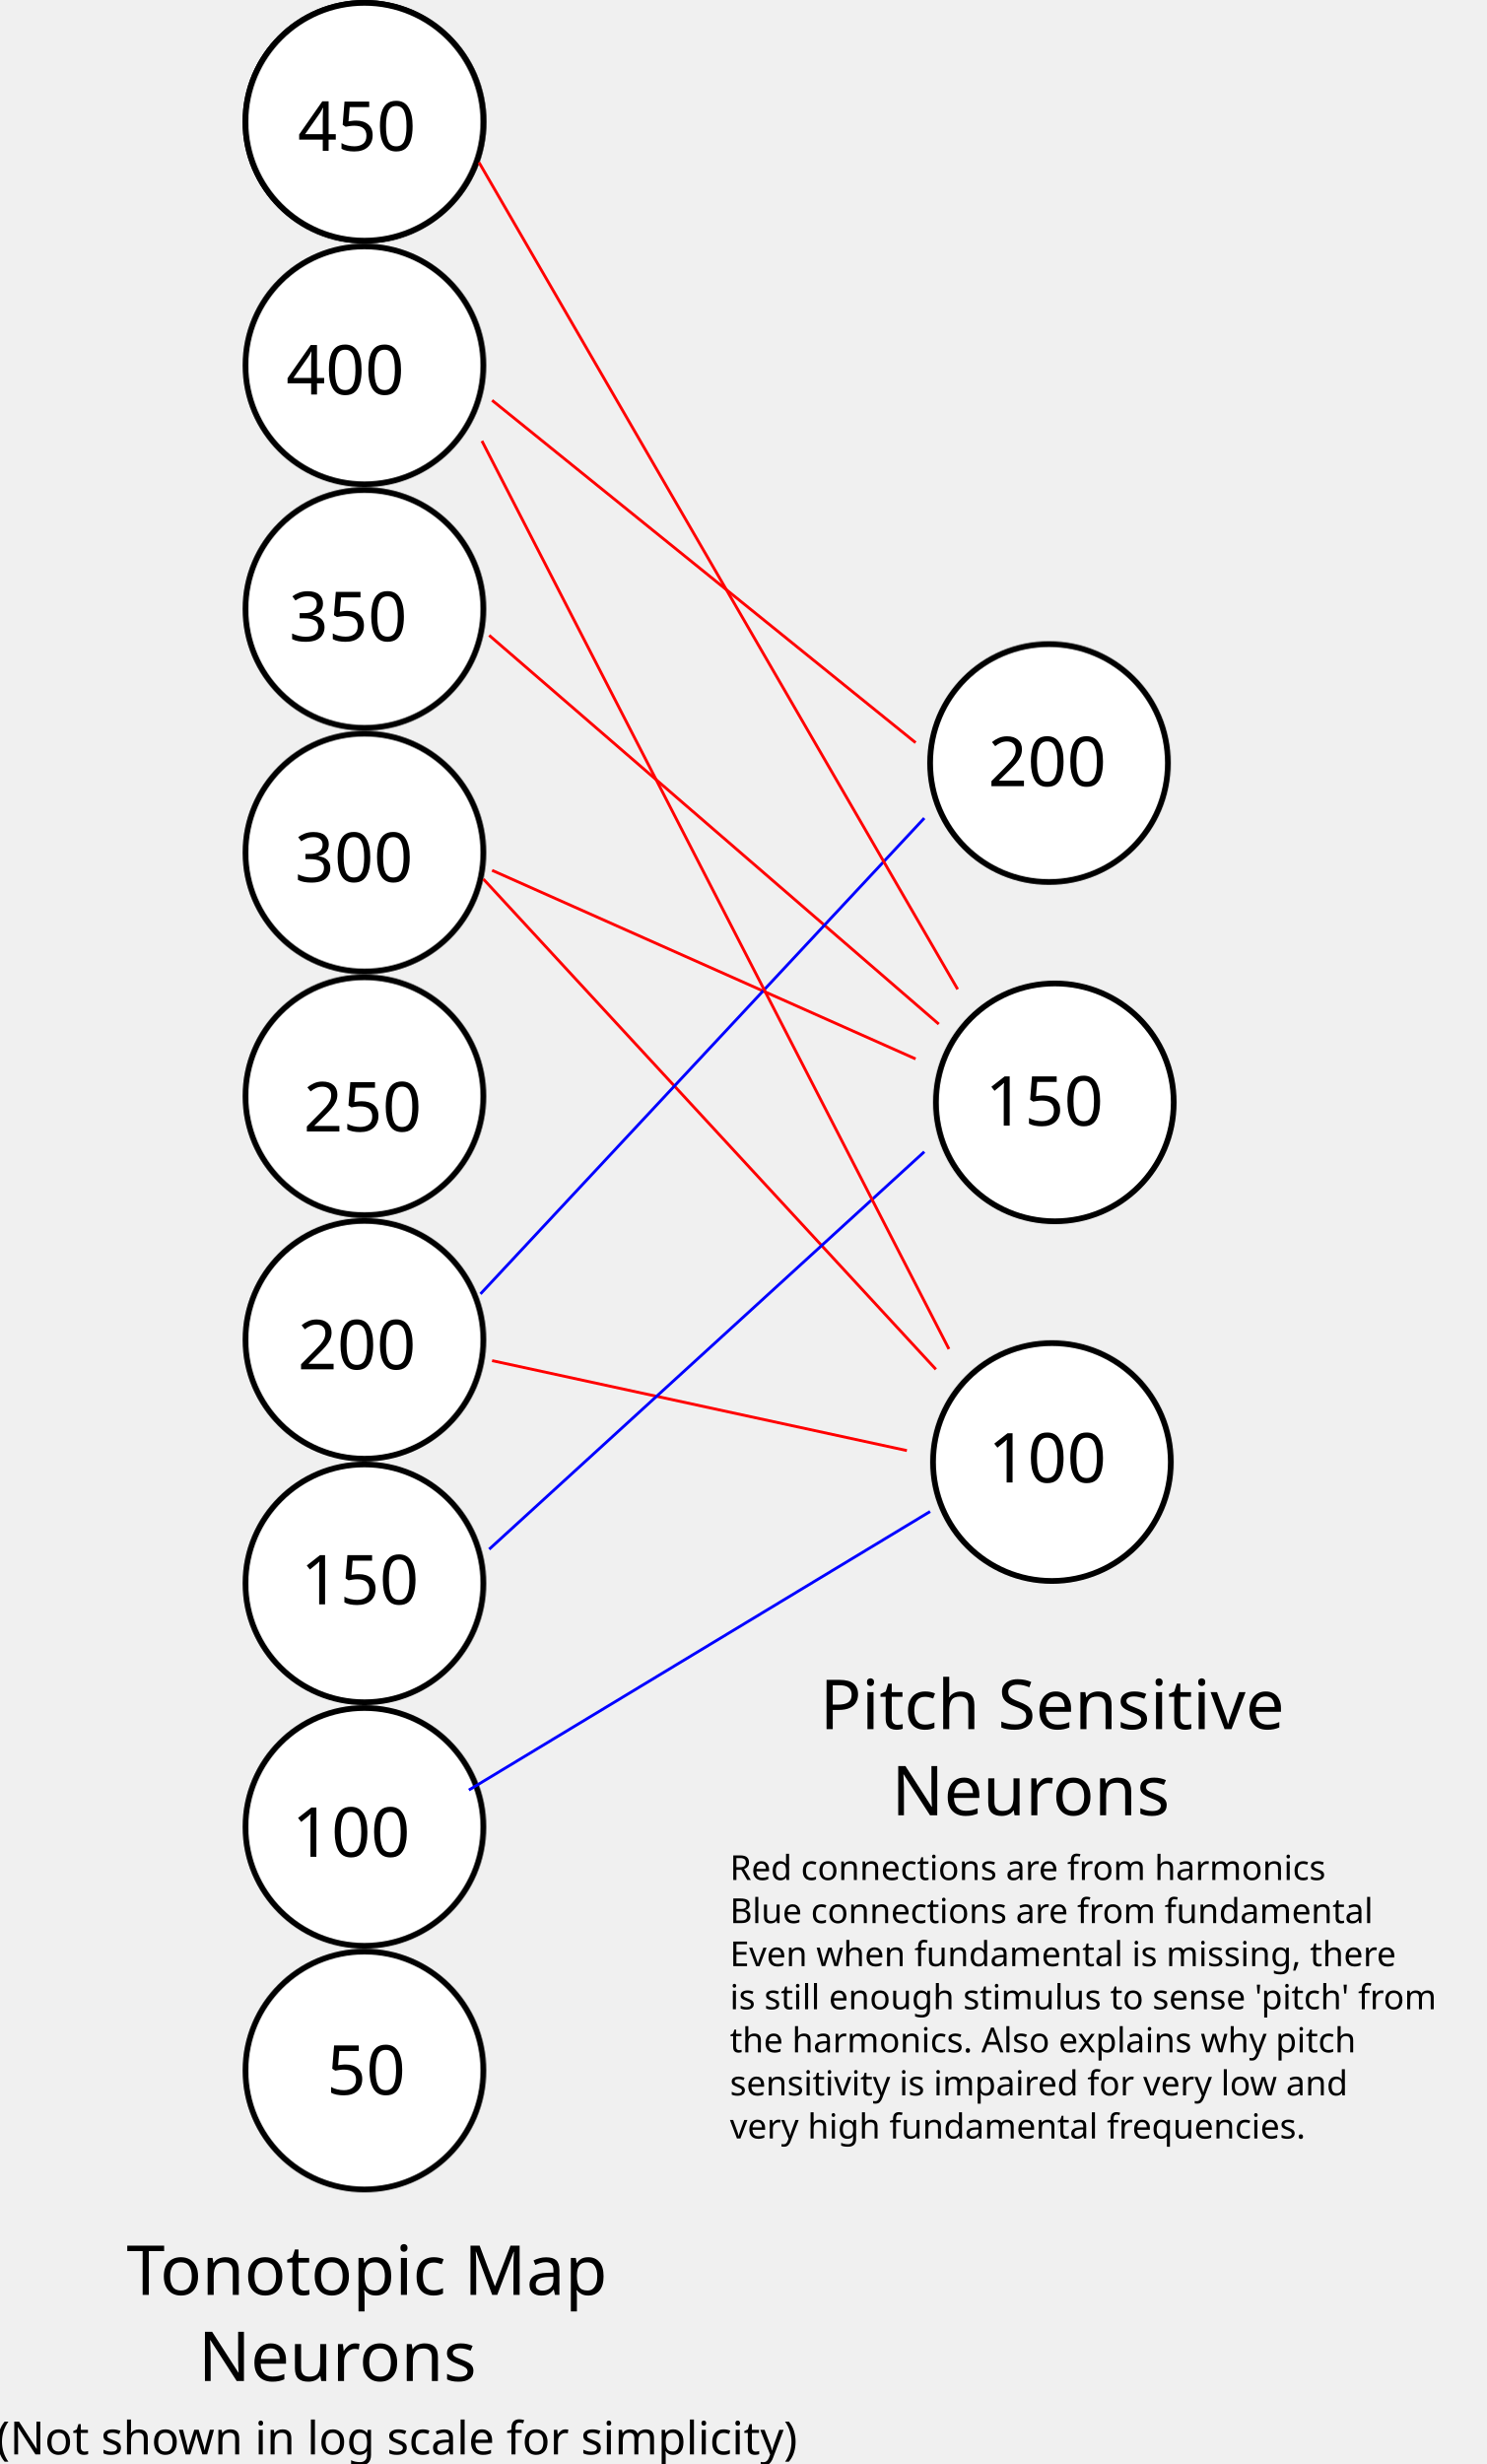
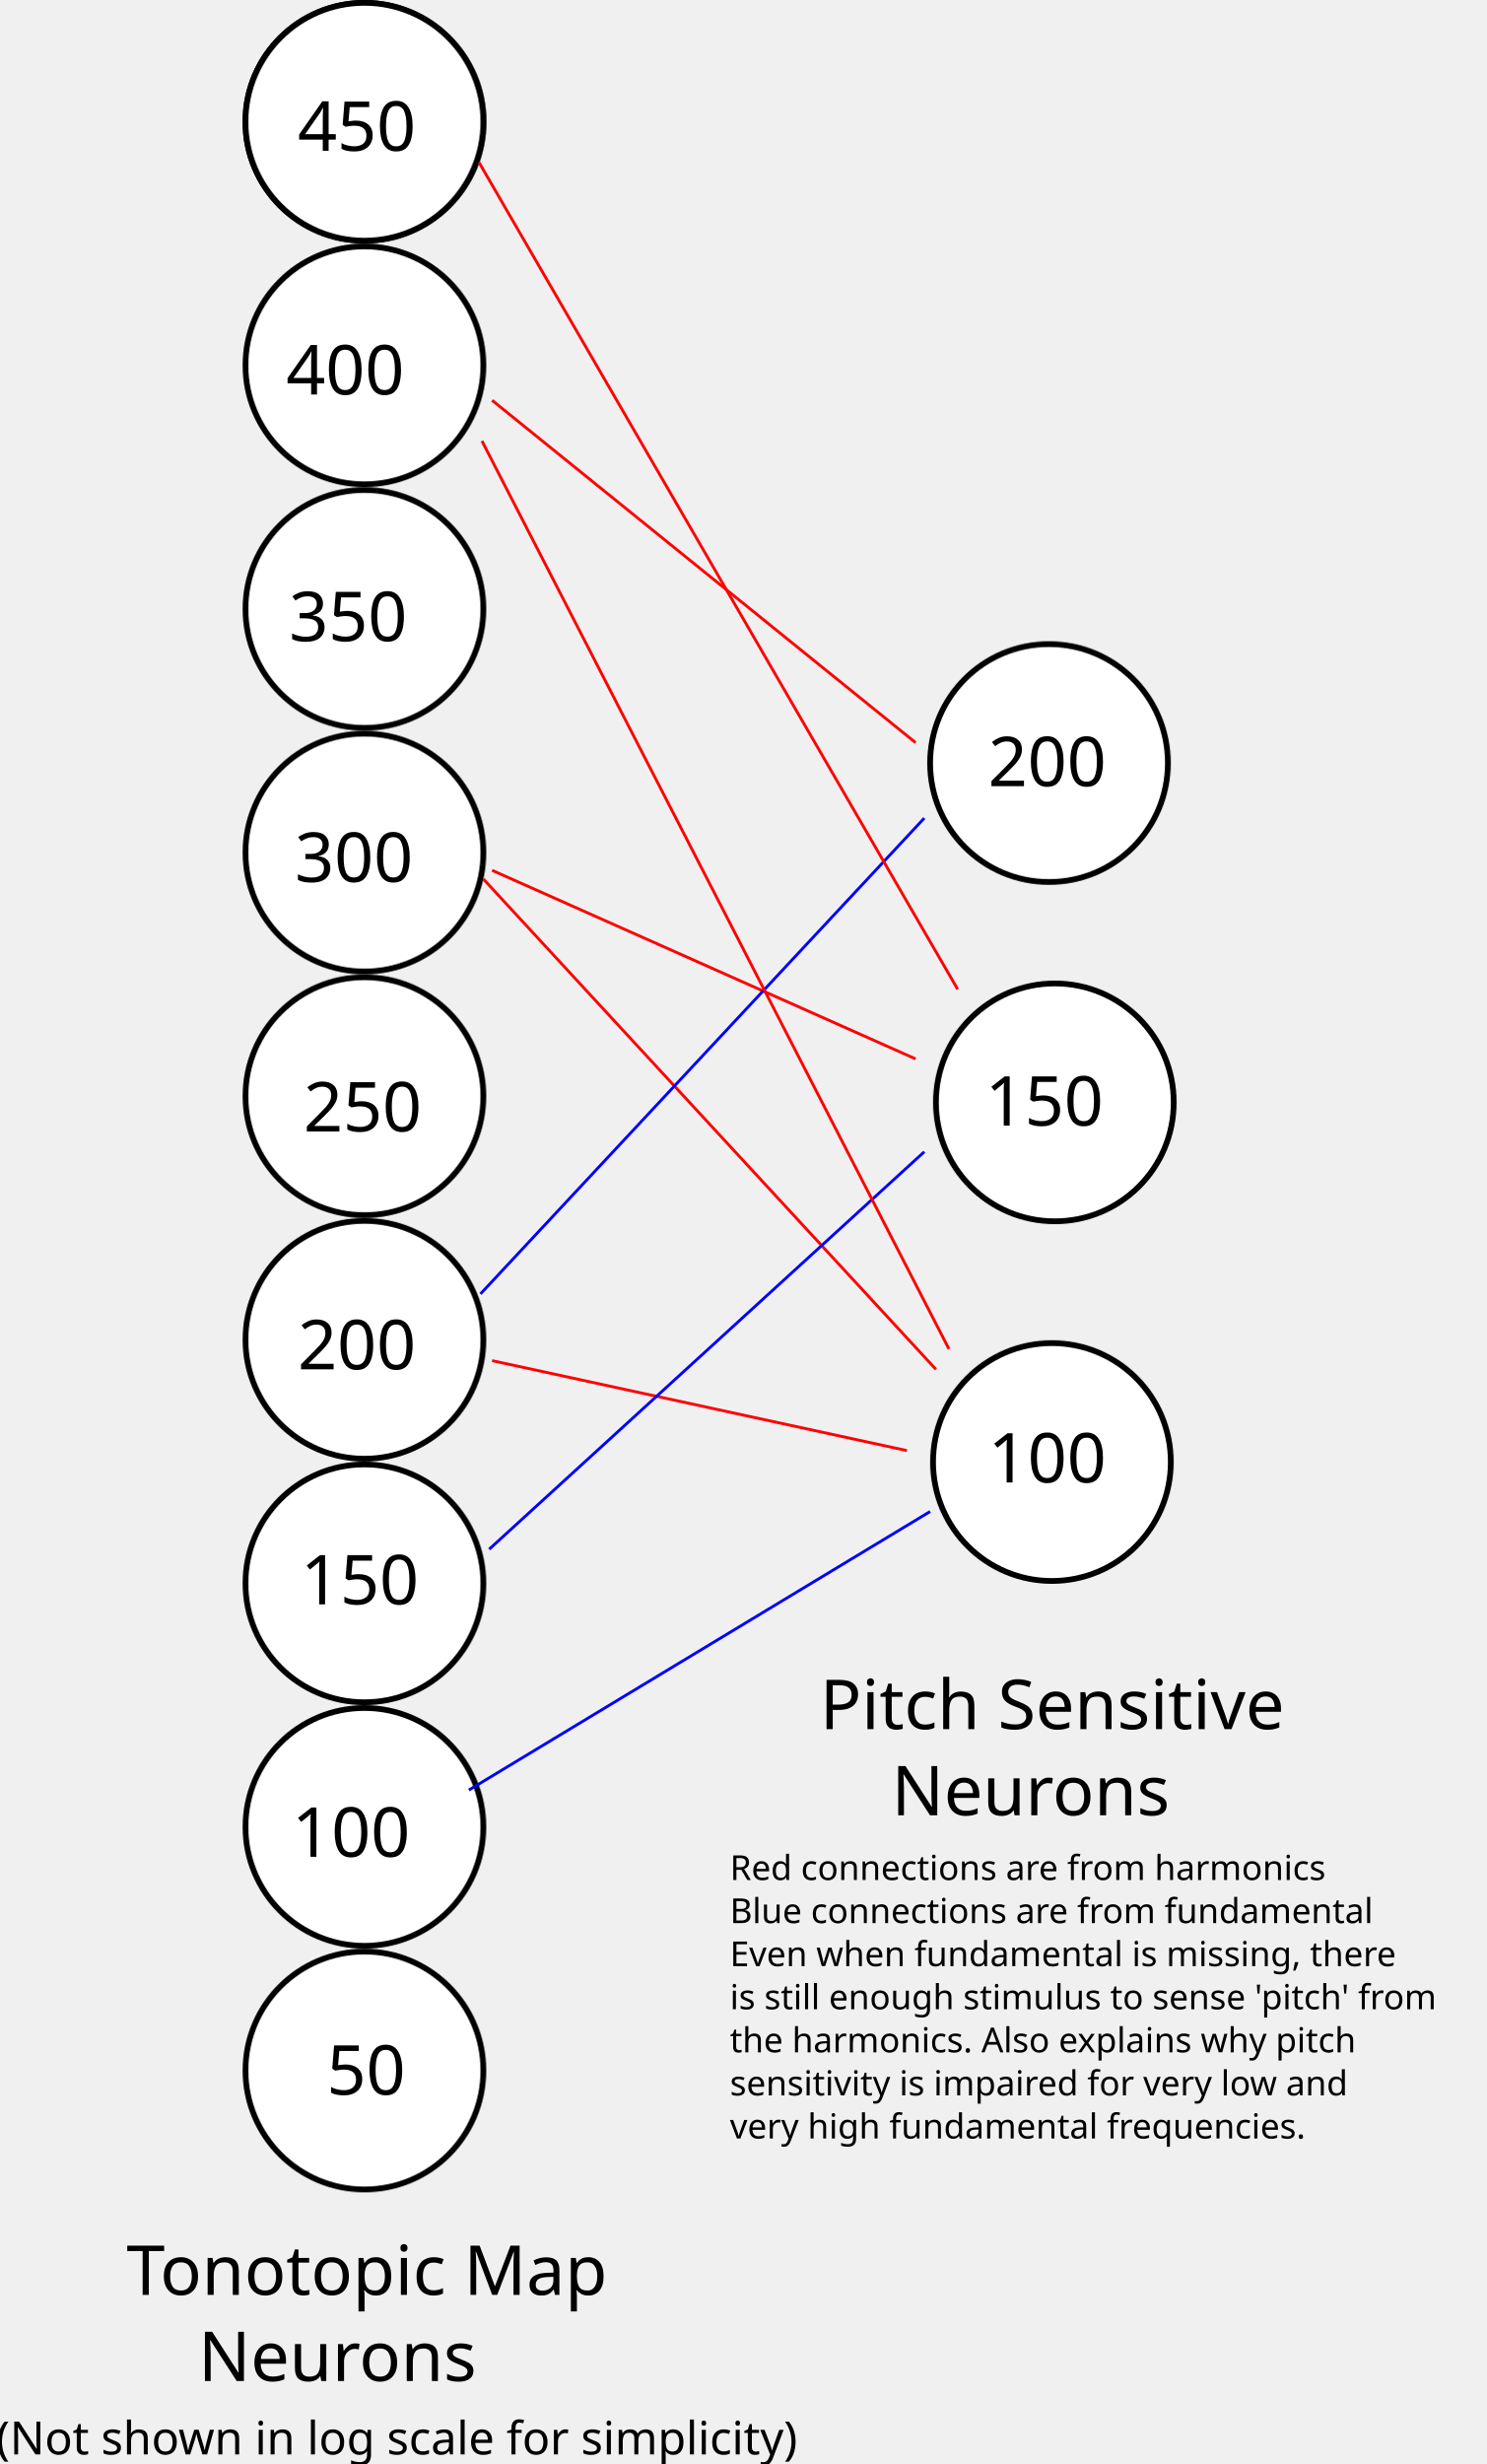
<svg xmlns="http://www.w3.org/2000/svg" xmlns:xlink="http://www.w3.org/1999/xlink" width="517.824" height="857.896" id="svg2" version="1.1">
  <defs id="defs4">
    <pattern xlink:href="#pattern3250" id="pattern3348" patternTransform="translate(374.7711,612.9055)" />
    <pattern xlink:href="#pattern3250" id="pattern3344" patternTransform="translate(375.7813,487.6869)" />
    <pattern xlink:href="#pattern3250" id="pattern3340" patternTransform="translate(373.761,369.5394)" />
    <pattern xlink:href="#pattern3248" id="pattern3250" patternTransform="translate(364.6696,259.5134)" />
    <pattern xlink:href="#pattern3246" id="pattern3248" patternTransform="translate(411.1366,98.89913)" />
    <pattern xlink:href="#pattern3167" id="pattern3246" patternTransform="translate(2.4282227e-5,8.2373047e-6)" />
    <pattern xlink:href="#pattern3046" id="pattern3066" patternTransform="translate(135.3698,146.2769)" />
    <pattern xlink:href="#pattern3041" id="pattern3046" patternTransform="translate(338.4104,298.81)" />
    <pattern patternUnits="userSpaceOnUse" width="84.844" height="84.812" patternTransform="translate(339.4206,223.0485)" id="pattern3041">
      <path d="m 278.802,291.717 a 41.416,41.416 0 1 1 -82.833,0 41.416,41.416 0 1 1 82.833,0 z" id="path2987-2" style="fill:#ffffff;stroke:#000000;stroke-width:2;stroke-miterlimit:4;stroke-dasharray:none" transform="translate(-194.9688,-249.3125)" />
    </pattern>
    <pattern xlink:href="#pattern3046-4" id="pattern3066-1" patternTransform="translate(135.3698,146.2769)" />
    <pattern xlink:href="#pattern3041-6" id="pattern3046-4" patternTransform="translate(338.4104,298.81)" />
    <pattern patternUnits="userSpaceOnUse" width="84.844" height="84.812" patternTransform="translate(339.4206,223.0485)" id="pattern3041-6">
      <path d="m 278.802,291.717 a 41.416,41.416 0 1 1 -82.833,0 41.416,41.416 0 1 1 82.833,0 z" id="path2987-2-8" style="fill:#ffffff;stroke:#000000;stroke-width:2;stroke-miterlimit:4;stroke-dasharray:none" transform="translate(-194.9688,-249.3125)" />
    </pattern>
    <pattern patternTransform="translate(2.4282227e-5,8.2373047e-6)" id="pattern3167" xlink:href="#pattern3066-6" />
    <pattern xlink:href="#pattern3046-6" id="pattern3066-6" patternTransform="translate(135.3698,146.2769)" />
    <pattern xlink:href="#pattern3041-8" id="pattern3046-6" patternTransform="translate(338.4104,298.81)" />
    <pattern patternUnits="userSpaceOnUse" width="84.844" height="84.812" patternTransform="translate(339.4206,223.0485)" id="pattern3041-8">
      <path d="m 278.802,291.717 a 41.416,41.416 0 1 1 -82.833,0 41.416,41.416 0 1 1 82.833,0 z" id="path2987-2-5" style="fill:#ffffff;stroke:#000000;stroke-width:2;stroke-miterlimit:4;stroke-dasharray:none" transform="translate(-194.9688,-249.3125)" />
    </pattern>
    <pattern xlink:href="#pattern3046-6" id="pattern3112" patternTransform="translate(135.3698,146.2769)" />
    <pattern xlink:href="#pattern3041-8" id="pattern3114" patternTransform="translate(338.4104,298.81)" />
    <pattern patternUnits="userSpaceOnUse" width="84.844" height="84.812" patternTransform="translate(339.4206,223.0485)" id="pattern3116">
      <path d="m 278.802,291.717 a 41.416,41.416 0 1 1 -82.833,0 41.416,41.416 0 1 1 82.833,0 z" id="path3118" style="fill:#ffffff;stroke:#000000;stroke-width:2;stroke-miterlimit:4;stroke-dasharray:none" transform="translate(-194.9688,-249.3125)" />
    </pattern>
    <pattern xlink:href="#pattern3046-6" id="pattern3120" patternTransform="translate(135.3698,146.2769)" />
    <pattern xlink:href="#pattern3041-8" id="pattern3122" patternTransform="translate(338.4104,298.81)" />
    <pattern patternUnits="userSpaceOnUse" width="84.844" height="84.812" patternTransform="translate(339.4206,223.0485)" id="pattern3124">
      <path d="m 278.802,291.717 a 41.416,41.416 0 1 1 -82.833,0 41.416,41.416 0 1 1 82.833,0 z" id="path3126" style="fill:#ffffff;stroke:#000000;stroke-width:2;stroke-miterlimit:4;stroke-dasharray:none" transform="translate(-194.9688,-249.3125)" />
    </pattern>
    <pattern xlink:href="#pattern3046-6" id="pattern3128" patternTransform="translate(135.3698,146.2769)" />
    <pattern xlink:href="#pattern3041-8" id="pattern3130" patternTransform="translate(338.4104,298.81)" />
    <pattern patternUnits="userSpaceOnUse" width="84.844" height="84.812" patternTransform="translate(339.4206,223.0485)" id="pattern3132">
      <path d="m 278.802,291.717 a 41.416,41.416 0 1 1 -82.833,0 41.416,41.416 0 1 1 82.833,0 z" id="path3134" style="fill:#ffffff;stroke:#000000;stroke-width:2;stroke-miterlimit:4;stroke-dasharray:none" transform="translate(-194.9688,-249.3125)" />
    </pattern>
    <pattern xlink:href="#pattern3046-6" id="pattern3136" patternTransform="translate(135.3698,146.2769)" />
    <pattern xlink:href="#pattern3041-8" id="pattern3138" patternTransform="translate(338.4104,298.81)" />
    <pattern patternUnits="userSpaceOnUse" width="84.844" height="84.812" patternTransform="translate(339.4206,223.0485)" id="pattern3140">
      <path d="m 278.802,291.717 a 41.416,41.416 0 1 1 -82.833,0 41.416,41.416 0 1 1 82.833,0 z" id="path3142" style="fill:#ffffff;stroke:#000000;stroke-width:2;stroke-miterlimit:4;stroke-dasharray:none" transform="translate(-194.9688,-249.3125)" />
    </pattern>
    <pattern xlink:href="#pattern3046-6" id="pattern3144" patternTransform="translate(135.3698,146.2769)" />
    <pattern xlink:href="#pattern3041-8" id="pattern3146" patternTransform="translate(338.4104,298.81)" />
    <pattern patternUnits="userSpaceOnUse" width="84.844" height="84.812" patternTransform="translate(339.4206,223.0485)" id="pattern3148">
      <path d="m 278.802,291.717 a 41.416,41.416 0 1 1 -82.833,0 41.416,41.416 0 1 1 82.833,0 z" id="path3150" style="fill:#ffffff;stroke:#000000;stroke-width:2;stroke-miterlimit:4;stroke-dasharray:none" transform="translate(-194.9688,-249.3125)" />
    </pattern>
    <pattern xlink:href="#pattern3046-6" id="pattern3152" patternTransform="translate(135.3698,146.2769)" />
    <pattern xlink:href="#pattern3041-8" id="pattern3154" patternTransform="translate(338.4104,298.81)" />
    <pattern patternUnits="userSpaceOnUse" width="84.844" height="84.812" patternTransform="translate(339.4206,223.0485)" id="pattern3156">
      <path d="m 278.802,291.717 a 41.416,41.416 0 1 1 -82.833,0 41.416,41.416 0 1 1 82.833,0 z" id="path3158" style="fill:#ffffff;stroke:#000000;stroke-width:2;stroke-miterlimit:4;stroke-dasharray:none" transform="translate(-194.9688,-249.3125)" />
    </pattern>
  </defs>
  <g id="layer1" transform="translate(-50.87248,-146.2769)">
    <rect style="fill:url(#pattern3066);stroke:none" width="84.844" height="84.812" x="135.37" y="146.277" id="rect3044" />
    <use x="0" y="0" xlink:href="#rect3044" id="use3048" transform="translate(1.6156918e-6,4.3481069e-6)" width="744.094" height="1052.362" />
    <use x="0" y="0" xlink:href="#rect3044" transform="translate(1.6156918e-6,84.8125)" id="use3050" width="744.094" height="1052.362" />
    <use x="0" y="0" xlink:href="#rect3044" transform="translate(1.6156918e-6,169.625)" id="use3052" width="744.094" height="1052.362" />
    <use x="0" y="0" xlink:href="#rect3044" transform="translate(1.6156918e-6,254.4375)" id="use3054" width="744.094" height="1052.362" />
    <use x="0" y="0" xlink:href="#rect3044" transform="translate(1.6156918e-6,339.25)" id="use3056" width="744.094" height="1052.362" />
    <use x="0" y="0" xlink:href="#rect3044" transform="translate(1.6156918e-6,424.0625)" id="use3058" width="744.094" height="1052.362" />
    <use x="0" y="0" xlink:href="#rect3044" transform="translate(1.6156918e-6,508.875)" id="use3060" width="744.094" height="1052.362" />
    <use x="0" y="0" xlink:href="#rect3044" transform="translate(1.6156918e-6,593.6875)" id="use3062" width="744.094" height="1052.362" />
    <use x="0" y="0" xlink:href="#rect3044" transform="translate(1.6156918e-6,678.5)" id="use3064" width="744.094" height="1052.362" />
    <rect id="use3052-6" y="369.539" x="373.761" height="84.812" width="84.844" style="fill:url(#pattern3340);stroke:none" />
    <rect id="use3054-7" y="487.687" x="375.781" height="84.812" width="84.844" style="fill:url(#pattern3344);stroke:none" />
    <rect id="use3056-3" y="612.906" x="374.771" height="84.812" width="84.844" style="fill:url(#pattern3348);stroke:none" />
    <text xml:space="preserve" style="font-size:24px;font-style:normal;font-weight:normal;line-height:125%;letter-spacing:0px;word-spacing:0px;fill:#000000;fill-opacity:1;stroke:none;font-family:Sans" x="164.655" y="875.586" id="text3252">
      <tspan id="tspan3254" x="164.655" y="875.586">50</tspan>
    </text>
    <text xml:space="preserve" style="font-size:24px;font-style:normal;font-weight:normal;line-height:125%;letter-spacing:0px;word-spacing:0px;fill:#000000;fill-opacity:1;stroke:none;font-family:Sans" x="152.533" y="792.753" id="text3260">
      <tspan id="tspan3262" x="152.533" y="792.753">100</tspan>
    </text>
    <text xml:space="preserve" style="font-size:24px;font-style:normal;font-weight:normal;line-height:125%;letter-spacing:0px;word-spacing:0px;fill:#000000;fill-opacity:1;stroke:none;font-family:Sans" x="155.563" y="704.87" id="text3264">
      <tspan id="tspan3266" x="155.563" y="704.87">150</tspan>
    </text>
    <text xml:space="preserve" style="font-size:24px;font-style:normal;font-weight:normal;line-height:125%;letter-spacing:0px;word-spacing:0px;fill:#000000;fill-opacity:1;stroke:none;font-family:Sans" x="154.553" y="623.047" id="text3268">
      <tspan id="tspan3270" x="154.553" y="623.047">200</tspan>
    </text>
    <text xml:space="preserve" style="font-size:24px;font-style:normal;font-weight:normal;line-height:125%;letter-spacing:0px;word-spacing:0px;fill:#000000;fill-opacity:1;stroke:none;font-family:Sans" x="156.574" y="540.215" id="text3272">
      <tspan id="tspan3274" x="156.574" y="540.215">250</tspan>
    </text>
    <text xml:space="preserve" style="font-size:24px;font-style:normal;font-weight:normal;line-height:125%;letter-spacing:0px;word-spacing:0px;fill:#000000;fill-opacity:1;stroke:none;font-family:Sans" x="153.543" y="453.342" id="text3276">
      <tspan id="tspan3278" x="153.543" y="453.342">300</tspan>
    </text>
    <text xml:space="preserve" style="font-size:24px;font-style:normal;font-weight:normal;line-height:125%;letter-spacing:0px;word-spacing:0px;fill:#000000;fill-opacity:1;stroke:none;font-family:Sans" x="150.513" y="283.636" id="text3280">
      <tspan x="150.513" y="283.636" id="tspan3284">400</tspan>
    </text>
    <text xml:space="preserve" style="font-size:24px;font-style:normal;font-weight:normal;line-height:125%;letter-spacing:0px;word-spacing:0px;fill:#000000;fill-opacity:1;stroke:none;font-family:Sans" x="154.553" y="198.783" id="text3288">
      <tspan id="tspan3290" x="154.553" y="198.783">450</tspan>
    </text>
    <text xml:space="preserve" style="font-size:24px;font-style:normal;font-weight:normal;line-height:125%;letter-spacing:0px;word-spacing:0px;fill:#000000;fill-opacity:1;stroke:none;font-family:Sans" x="151.523" y="369.499" id="text3292">
      <tspan id="tspan3294" x="151.523" y="369.499">350</tspan>
    </text>
    <text xml:space="preserve" style="font-size:24px;font-style:normal;font-weight:normal;line-height:125%;letter-spacing:0px;word-spacing:0px;fill:#000000;fill-opacity:1;stroke:none;font-family:Sans" x="94.954" y="945.286" id="text3296">
      <tspan id="tspan3298" x="94.954" y="945.286">Tonotopic Map</tspan>
      <tspan x="94.954" y="975.286" id="tspan3308">    Neurons</tspan>
      <tspan x="94.954" y="1005.286" id="tspan3300" />
    </text>
    <text xml:space="preserve" style="font-size:24px;font-style:normal;font-weight:normal;line-height:125%;letter-spacing:0px;word-spacing:0px;fill:#000000;fill-opacity:1;stroke:none;font-family:Sans" x="336.381" y="748.306" id="text3302">
      <tspan id="tspan3304" x="336.381" y="748.306">Pitch Sensitive </tspan>
      <tspan x="336.381" y="778.306" id="tspan3306">    Neurons</tspan>
    </text>
    <text xml:space="preserve" style="font-size:16px;font-style:normal;font-weight:normal;line-height:125%;letter-spacing:0px;word-spacing:0px;fill:#000000;fill-opacity:1;stroke:none;font-family:Sans" x="49.497" y="1000.844" id="text3310">
      <tspan id="tspan3312" x="49.497" y="1000.844">(Not shown in log scale for simplicity)</tspan>
    </text>
    <text xml:space="preserve" style="font-size:24px;font-style:normal;font-weight:normal;line-height:125%;letter-spacing:0px;word-spacing:0px;fill:#000000;fill-opacity:1;stroke:none;font-family:Sans" x="394.97" y="662.443" id="text3322">
      <tspan id="tspan3324" x="394.97" y="662.443">100</tspan>
    </text>
    <text xml:space="preserve" style="font-size:24px;font-style:normal;font-weight:normal;line-height:125%;letter-spacing:0px;word-spacing:0px;fill:#000000;fill-opacity:1;stroke:none;font-family:Sans" x="393.959" y="538.195" id="text3326">
      <tspan id="tspan3328" x="393.959" y="538.195">150</tspan>
    </text>
    <text xml:space="preserve" style="font-size:24px;font-style:normal;font-weight:normal;line-height:125%;letter-spacing:0px;word-spacing:0px;fill:#000000;fill-opacity:1;stroke:none;font-family:Sans" x="394.97" y="420.007" id="text3330">
      <tspan x="394.97" y="420.007" id="tspan3334">200</tspan>
    </text>
    <path style="fill:none;stroke:#ff0000;stroke-width:1px;stroke-linecap:butt;stroke-linejoin:miter;stroke-opacity:1" d="m 222.234,620.017 144.452,31.315" id="path3358" />
    <path style="fill:none;stroke:#ff0000;stroke-width:1px;stroke-linecap:butt;stroke-linejoin:miter;stroke-opacity:1" d="M 219.203,452.332 376.787,623.047" id="path3360" />
    <path style="fill:none;stroke:#ff0000;stroke-width:1px;stroke-linecap:butt;stroke-linejoin:miter;stroke-opacity:1" d="m 222.234,449.301 147.482,65.66" id="path3366" />
-     <path style="fill:none;stroke:#ff0000;stroke-width:1px;stroke-linecap:butt;stroke-linejoin:miter;stroke-opacity:1" d="M 221.223,367.479 377.797,502.839" id="path3370" />
    <path style="fill:#ff0000;stroke:#ff0000;stroke-width:1px;stroke-linecap:butt;stroke-linejoin:miter;stroke-opacity:1" d="m 222.234,285.656 147.482,119.198" id="path3372" />
    <path style="fill:#808000;stroke:#0000ff;stroke-width:1px;stroke-linecap:butt;stroke-linejoin:miter;stroke-opacity:1" d="M 214.152,769.519 374.767,672.545" id="path3374" />
    <path style="fill:#808000;stroke:#0000ff;stroke-width:1px;stroke-linecap:butt;stroke-linejoin:miter;stroke-opacity:1" d="M 221.223,685.677 372.746,547.286" id="path3378" />
    <path style="fill:#808000;stroke:#0000ff;stroke-width:1px;stroke-linecap:butt;stroke-linejoin:miter;stroke-opacity:1" d="M 218.193,596.783 372.746,431.118" id="path3380" />
    <text xml:space="preserve" style="font-size:24px;font-style:normal;font-weight:normal;line-height:125%;letter-spacing:0px;word-spacing:0px;fill:#000000;fill-opacity:1;stroke:none;font-family:Sans" x="305.066" y="800.834" id="text3382">
      <tspan id="tspan3384" x="305.066" y="800.834" style="font-size:12px">Red connections are from harmonics</tspan>
      <tspan x="305.066" y="815.834" id="tspan3386" style="font-size:12px">Blue connections are from fundamental</tspan>
      <tspan x="305.066" y="830.834" style="font-size:12px" id="tspan3388">Even when fundamental is missing, there</tspan>
      <tspan x="305.066" y="845.834" style="font-size:12px" id="tspan3390">is still enough stimulus to sense 'pitch' from</tspan>
      <tspan x="305.066" y="860.834" style="font-size:12px" id="tspan3436">the harmonics. Also explains why pitch </tspan>
      <tspan x="305.066" y="875.834" style="font-size:12px" id="tspan3438">sensitivity is impaired for very low and</tspan>
      <tspan x="305.066" y="890.834" style="font-size:12px" id="tspan3440">very high fundamental frequencies.</tspan>
    </text>
    <path style="fill:none;stroke:#ff0000;stroke-width:1px;stroke-linecap:butt;stroke-linejoin:miter;stroke-opacity:1" d="M 217.688,202.824 384.363,490.717" id="path3370-1" />
    <path style="fill:none;stroke:#ff0000;stroke-width:1px;stroke-linecap:butt;stroke-linejoin:miter;stroke-opacity:1" d="M 218.698,299.799 381.333,615.976" id="path3370-8" />
  </g>
</svg>
